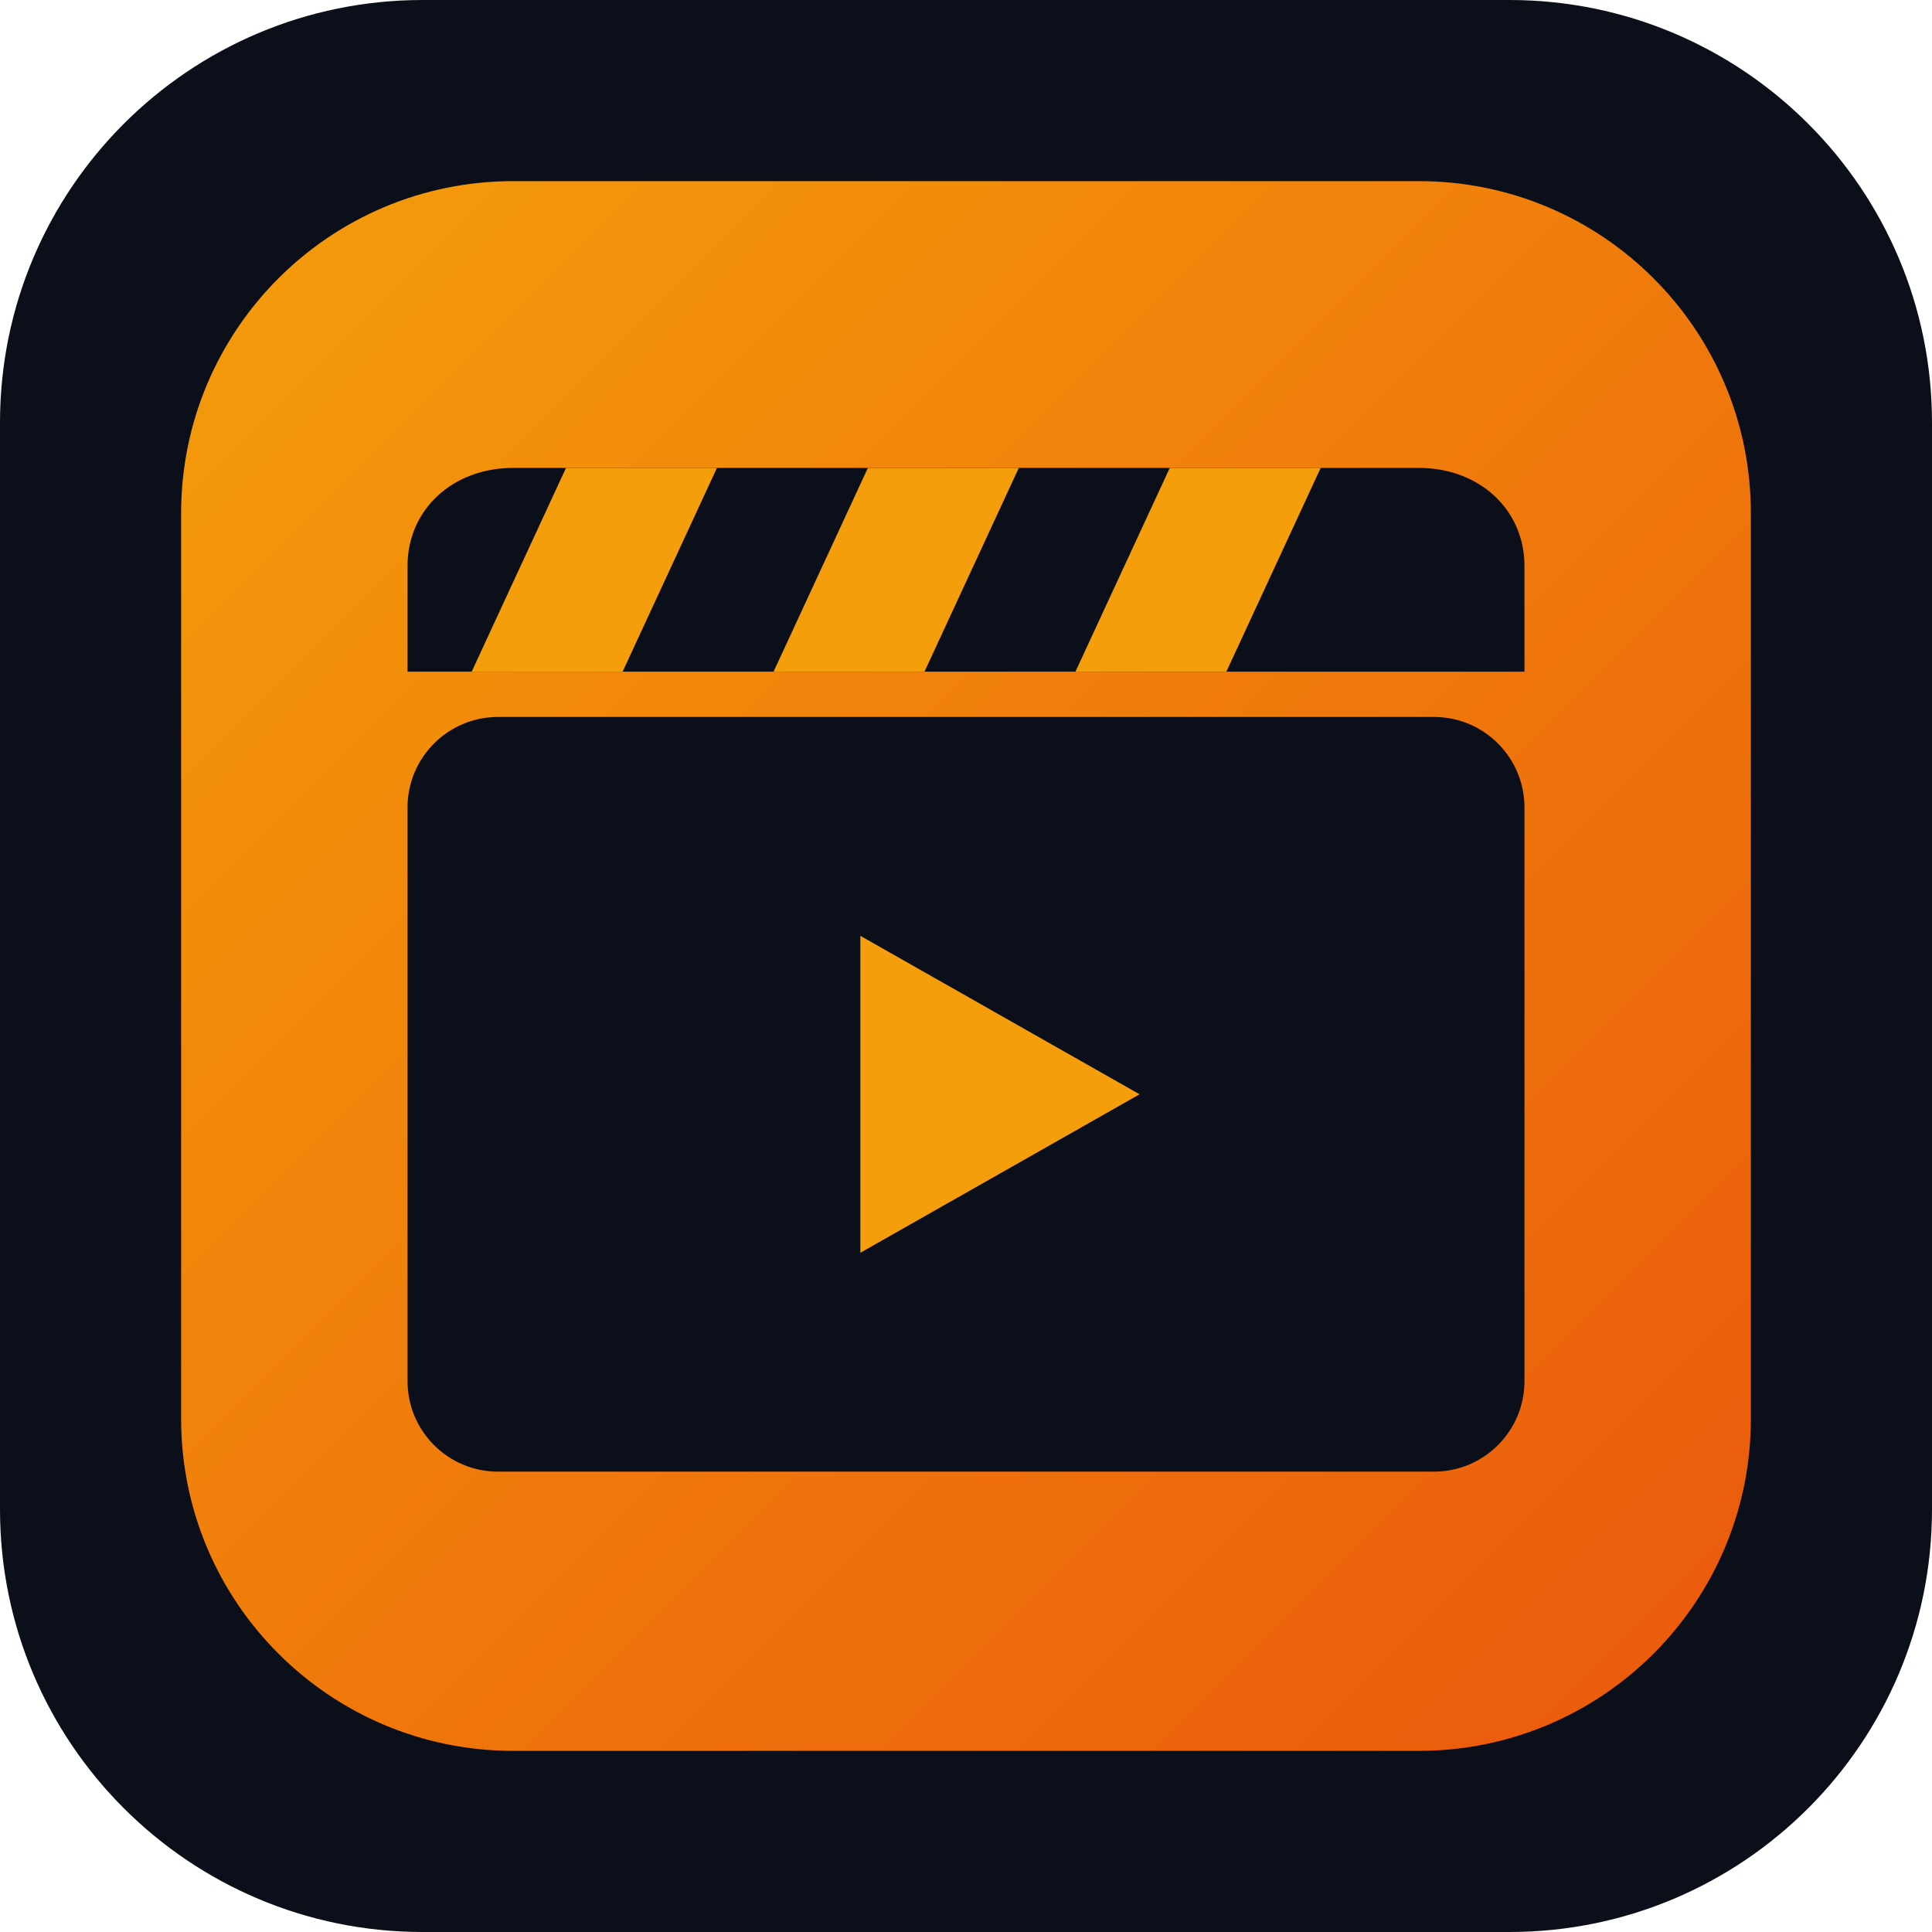
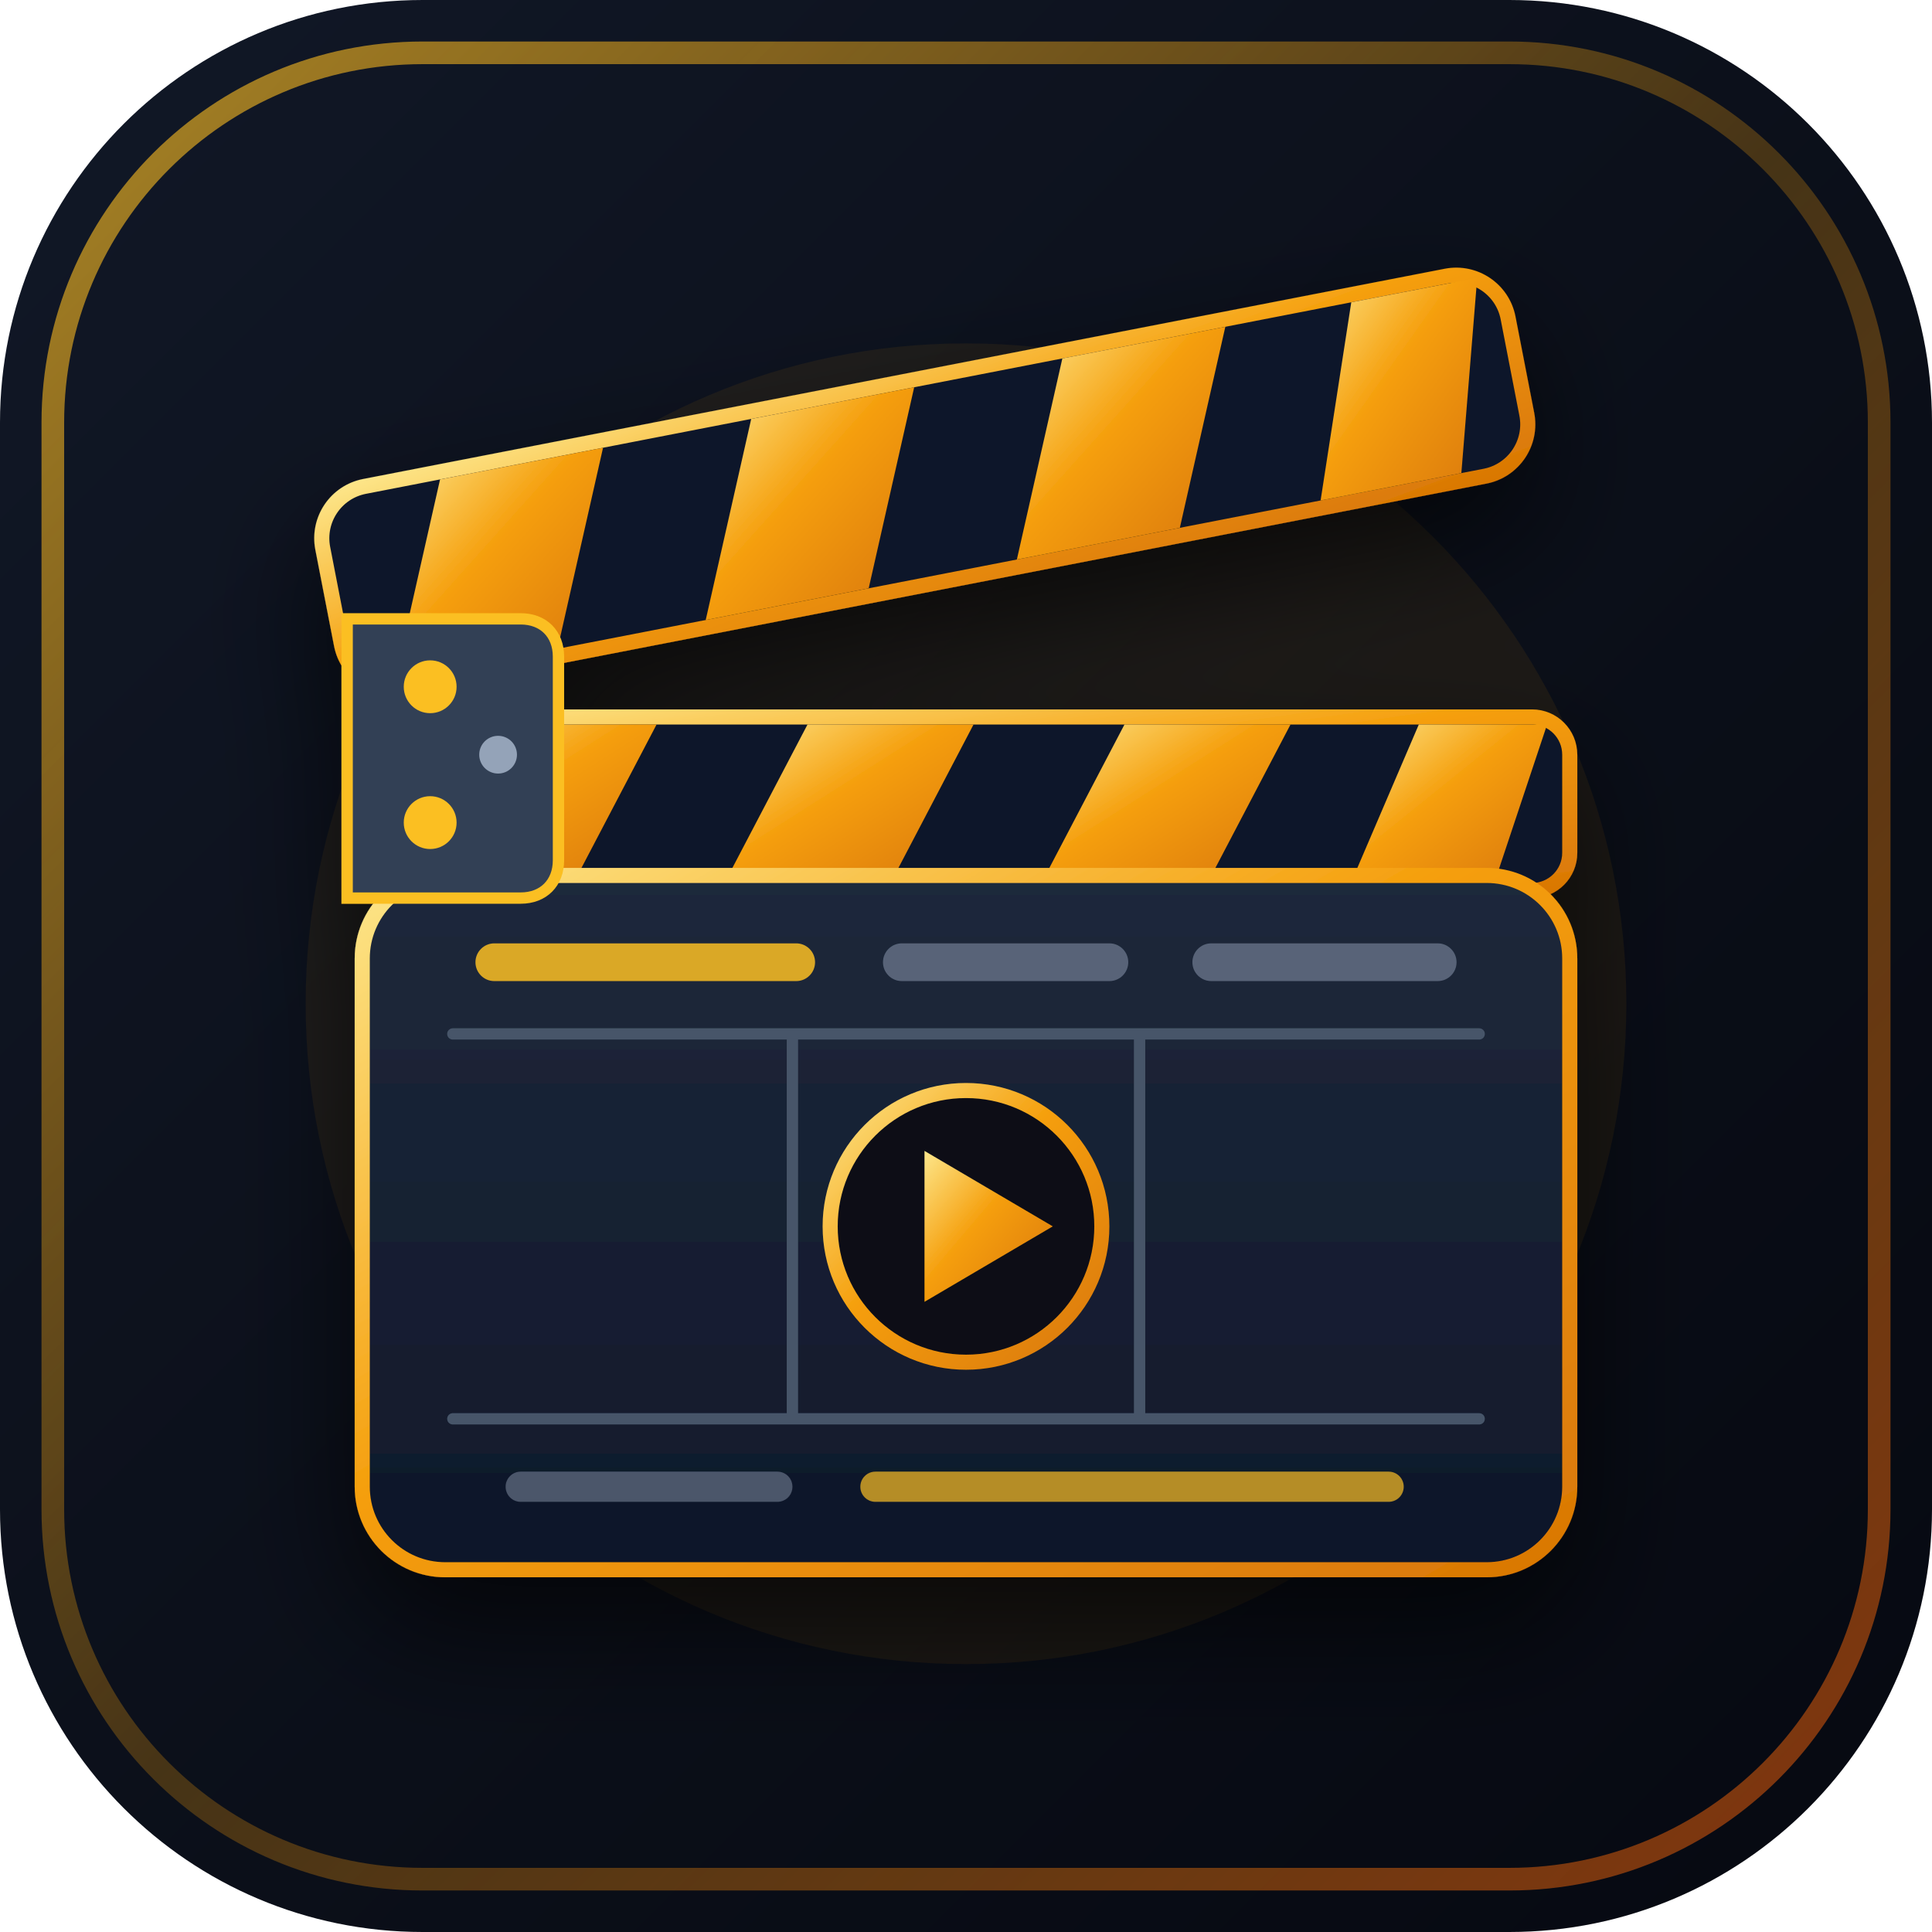
- <svg xmlns="http://www.w3.org/2000/svg" viewBox="0 0 512 512">
+ <svg xmlns="http://www.w3.org/2000/svg" viewBox="0 0 512 512" width="512" height="512">
  <defs>
-     <linearGradient id="bg" x1="0%" y1="0%" x2="100%" y2="100%">
-       <stop offset="0%" stop-color="#f59e0b" />
-       <stop offset="100%" stop-color="#ea580c" />
+     <linearGradient id="bgGrad" x1="0%" y1="0%" x2="100%" y2="100%">
+       <stop offset="0%" stop-color="#111827" />
+       <stop offset="55%" stop-color="#0b0f19" />
+       <stop offset="100%" stop-color="#060911" />
    </linearGradient>
+     <linearGradient id="borderGlow" x1="0%" y1="0%" x2="100%" y2="100%">
+       <stop offset="0%" stop-color="#fbbf24" stop-opacity="0.65" />
+       <stop offset="50%" stop-color="#f59e0b" stop-opacity="0.25" />
+       <stop offset="100%" stop-color="#ea580c" stop-opacity="0.55" />
+     </linearGradient>
+     <linearGradient id="goldGrad" x1="0%" y1="0%" x2="100%" y2="100%">
+       <stop offset="0%" stop-color="#fde68a" />
+       <stop offset="45%" stop-color="#f59e0b" />
+       <stop offset="100%" stop-color="#d97706" />
+     </linearGradient>
+     <linearGradient id="slateBody" x1="0%" y1="0%" x2="0%" y2="100%">
+       <stop offset="0%" stop-color="#1e293b" />
+       <stop offset="100%" stop-color="#0f172a" />
+     </linearGradient>
+     <filter id="dropShadow" x="-15%" y="-15%" width="130%" height="130%">
+       <feDropShadow dx="0" dy="14" stdDeviation="16" flood-color="#000000" flood-opacity="0.65" />
+     </filter>
  </defs>
-   <rect width="512" height="512" rx="112" fill="#0b0f19" />
-   <rect x="48" y="48" width="416" height="416" rx="88" fill="url(#bg)" />
-   <rect x="108" y="190" width="296" height="200" rx="24" fill="#0b0f19" />
-   <path d="M108 150 C108 135, 120 124, 136 124 L376 124 C392 124, 404 135, 404 150 L404 178 L108 178 Z" fill="#0b0f19" />
-   <polygon points="150,124 190,124 165,178 125,178" fill="#f59e0b" />
-   <polygon points="230,124 270,124 245,178 205,178" fill="#f59e0b" />
-   <polygon points="310,124 350,124 325,178 285,178" fill="#f59e0b" />
-   <polygon points="228,248 228,332 302,290" fill="#f59e0b" />
+   <rect width="512" height="512" rx="112" fill="url(#bgGrad)" />
+   <rect x="14" y="14" width="484" height="484" rx="98" fill="none" stroke="url(#borderGlow)" stroke-width="6" />
+   <circle cx="256" cy="266" r="175" fill="#f59e0b" fill-opacity="0.08" />
+   <g filter="url(#dropShadow)">
+     <g transform="rotate(-11, 108, 198)">
+       <rect x="96" y="128" width="320" height="54" rx="14" fill="#0f172a" stroke="url(#goldGrad)" stroke-width="4" />
+       <polygon points="130,130 174,130 152,180 108,180" fill="url(#goldGrad)" />
+       <polygon points="214,130 258,130 236,180 192,180" fill="url(#goldGrad)" />
+       <polygon points="298,130 342,130 320,180 276,180" fill="url(#goldGrad)" />
+       <polygon points="376,130 410,130 396,180 358,180" fill="url(#goldGrad)" />
+     </g>
+     <rect x="96" y="190" width="320" height="46" rx="10" fill="#0f172a" stroke="url(#goldGrad)" stroke-width="4" />
+     <polygon points="130,192 174,192 152,234 108,234" fill="url(#goldGrad)" />
+     <polygon points="214,192 258,192 236,234 192,234" fill="url(#goldGrad)" />
+     <polygon points="298,192 342,192 320,234 276,234" fill="url(#goldGrad)" />
+     <polygon points="376,192 410,192 396,234 358,234" fill="url(#goldGrad)" />
+     <rect x="96" y="232" width="320" height="184" rx="22" fill="url(#slateBody)" stroke="url(#goldGrad)" stroke-width="4" />
+     <path d="M92 164 L138 164 C144 164 148 168 148 174 L148 228 C148 234 144 238 138 238 L92 238 Z" fill="#334155" stroke="#fbbf24" stroke-width="3" />
+     <circle cx="114" cy="182" r="7" fill="#fbbf24" />
+     <circle cx="114" cy="218" r="7" fill="#fbbf24" />
+     <circle cx="132" cy="200" r="5" fill="#94a3b8" />
+     <line x1="120" y1="274" x2="392" y2="274" stroke="#475569" stroke-width="3" stroke-linecap="round" />
+     <line x1="120" y1="376" x2="392" y2="376" stroke="#475569" stroke-width="3" stroke-linecap="round" />
+     <line x1="210" y1="274" x2="210" y2="376" stroke="#475569" stroke-width="3" />
+     <line x1="302" y1="274" x2="302" y2="376" stroke="#475569" stroke-width="3" />
+     <rect x="126" y="250" width="90" height="10" rx="5" fill="#fbbf24" fill-opacity="0.85" />
+     <rect x="234" y="250" width="65" height="10" rx="5" fill="#94a3b8" fill-opacity="0.5" />
+     <rect x="316" y="250" width="70" height="10" rx="5" fill="#94a3b8" fill-opacity="0.5" />
+     <circle cx="256" cy="325" r="36" fill="#0b0f19" stroke="url(#goldGrad)" stroke-width="4" />
+     <polygon points="245,305 245,345 279,325" fill="url(#goldGrad)" />
+     <rect x="134" y="390" width="76" height="8" rx="4" fill="#94a3b8" fill-opacity="0.45" />
+     <rect x="228" y="390" width="144" height="8" rx="4" fill="#fbbf24" fill-opacity="0.7" />
+   </g>
</svg>
